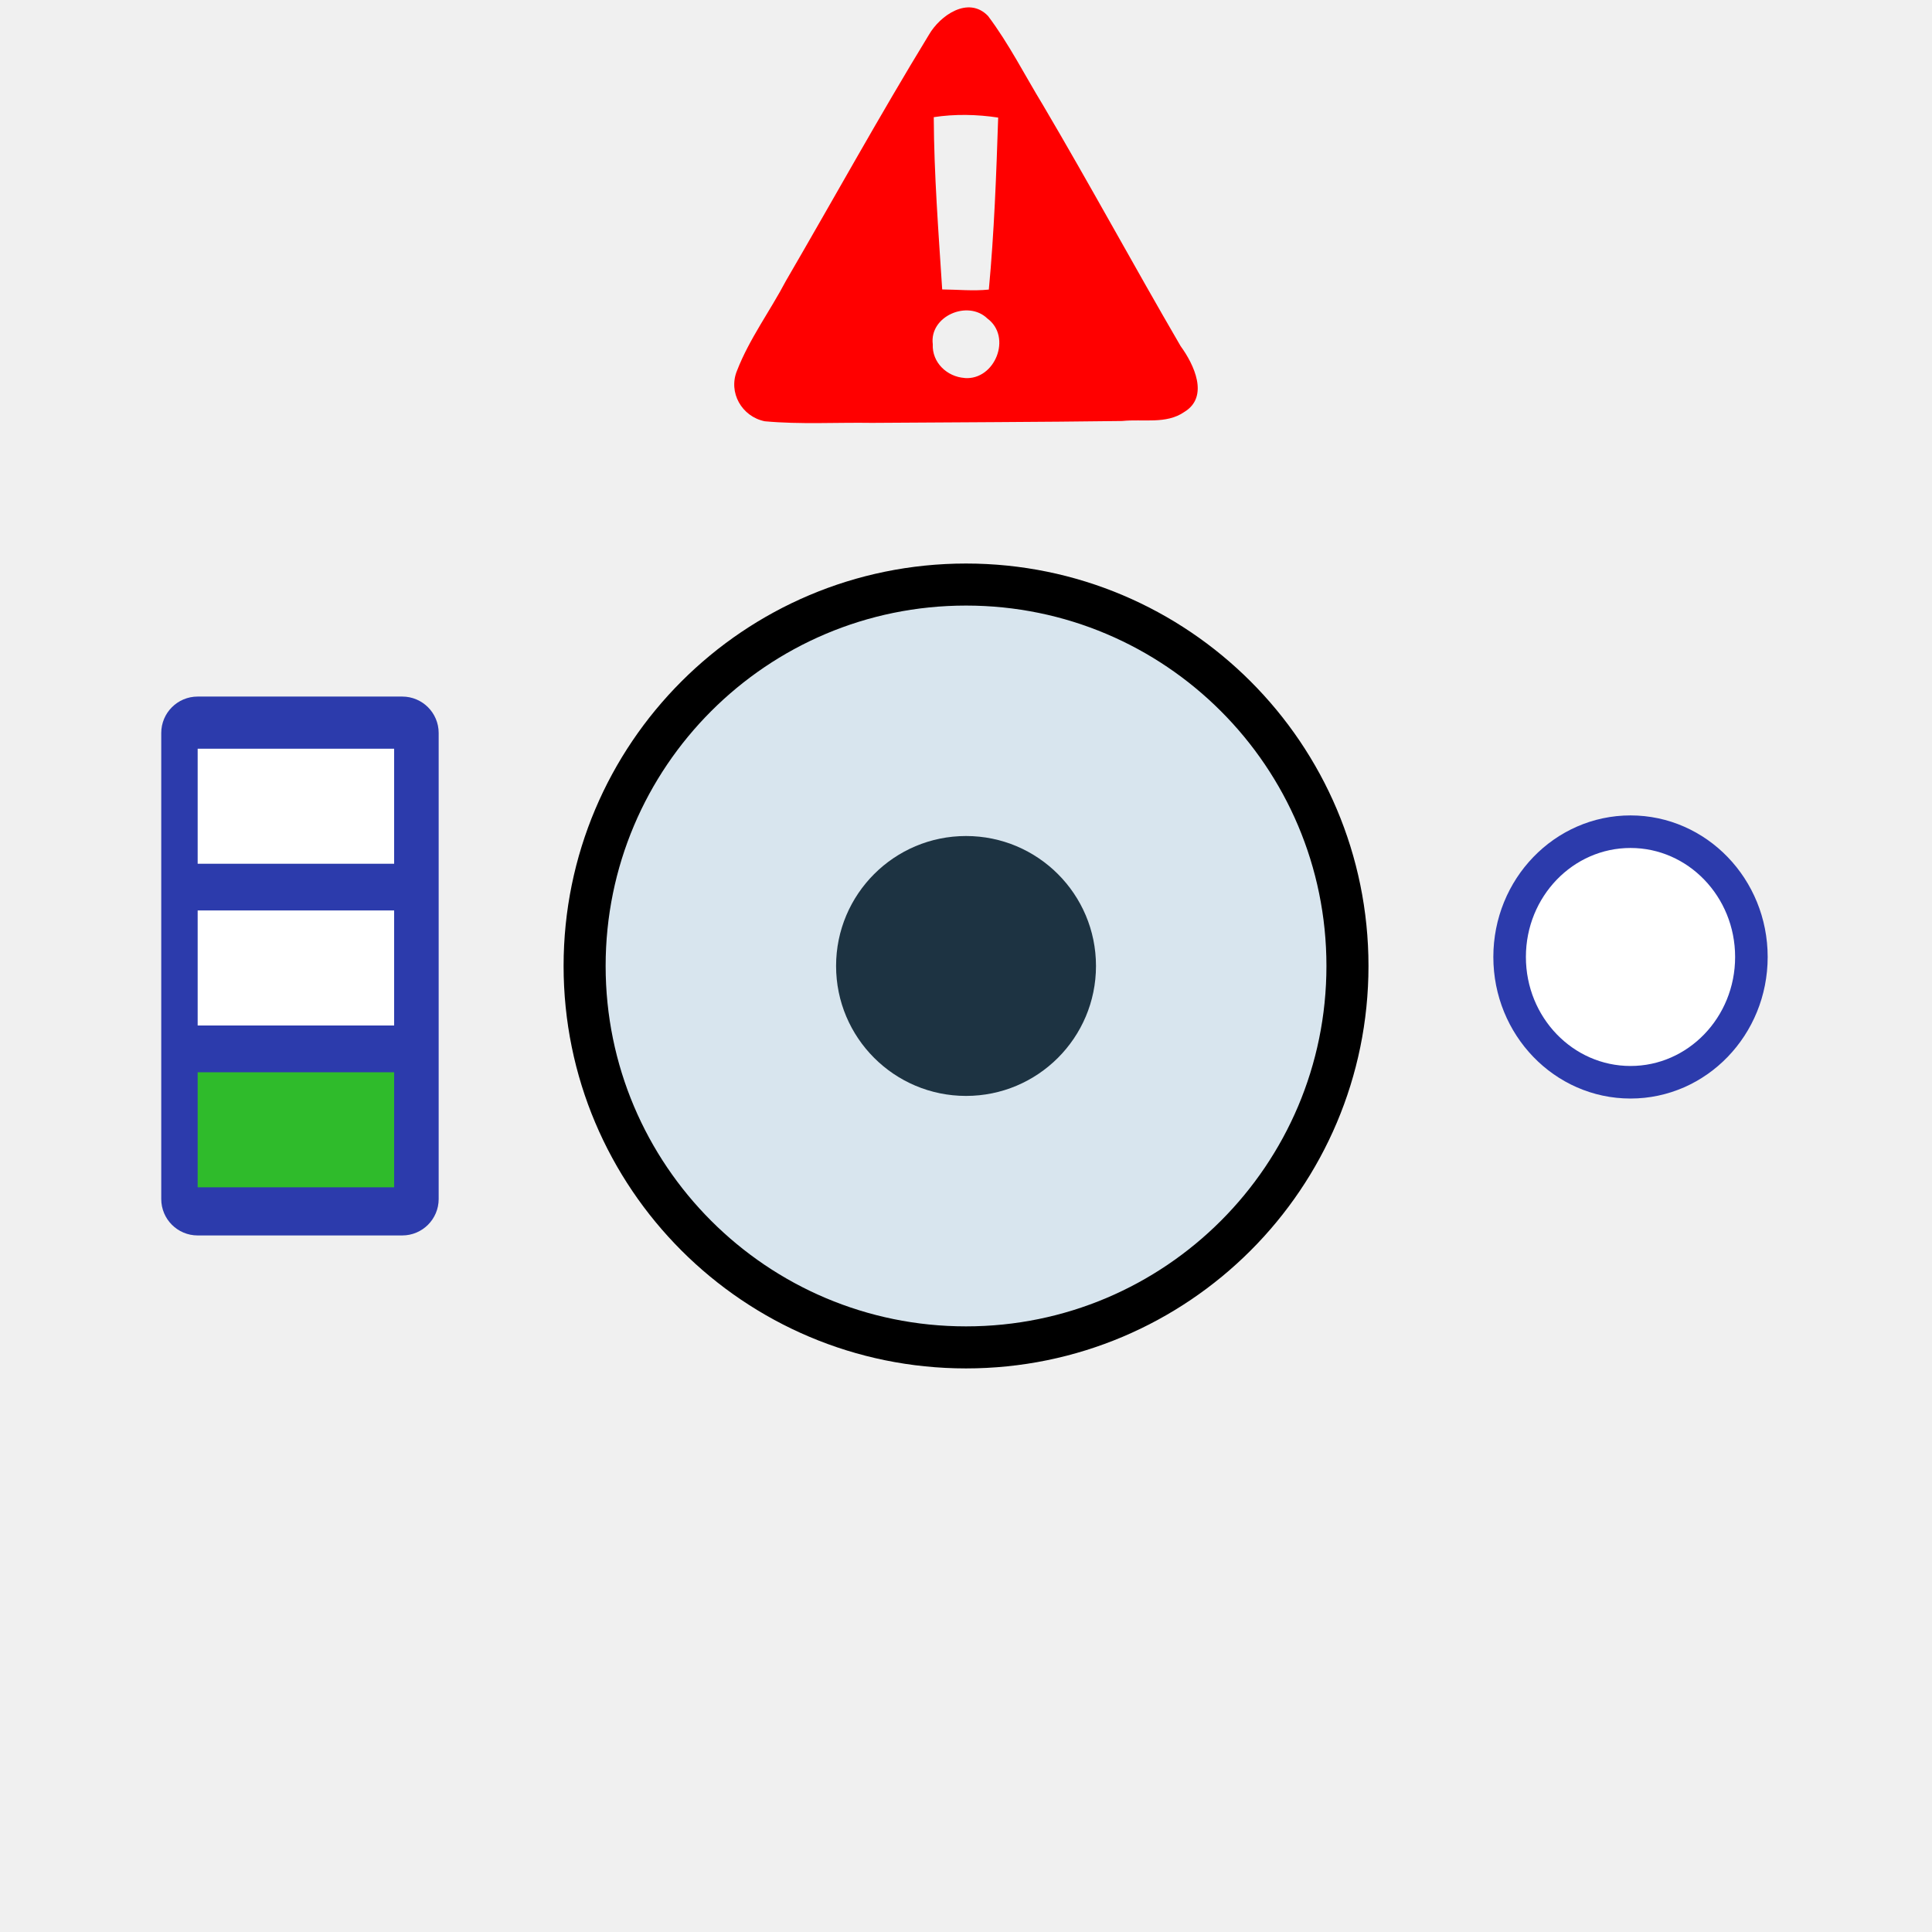
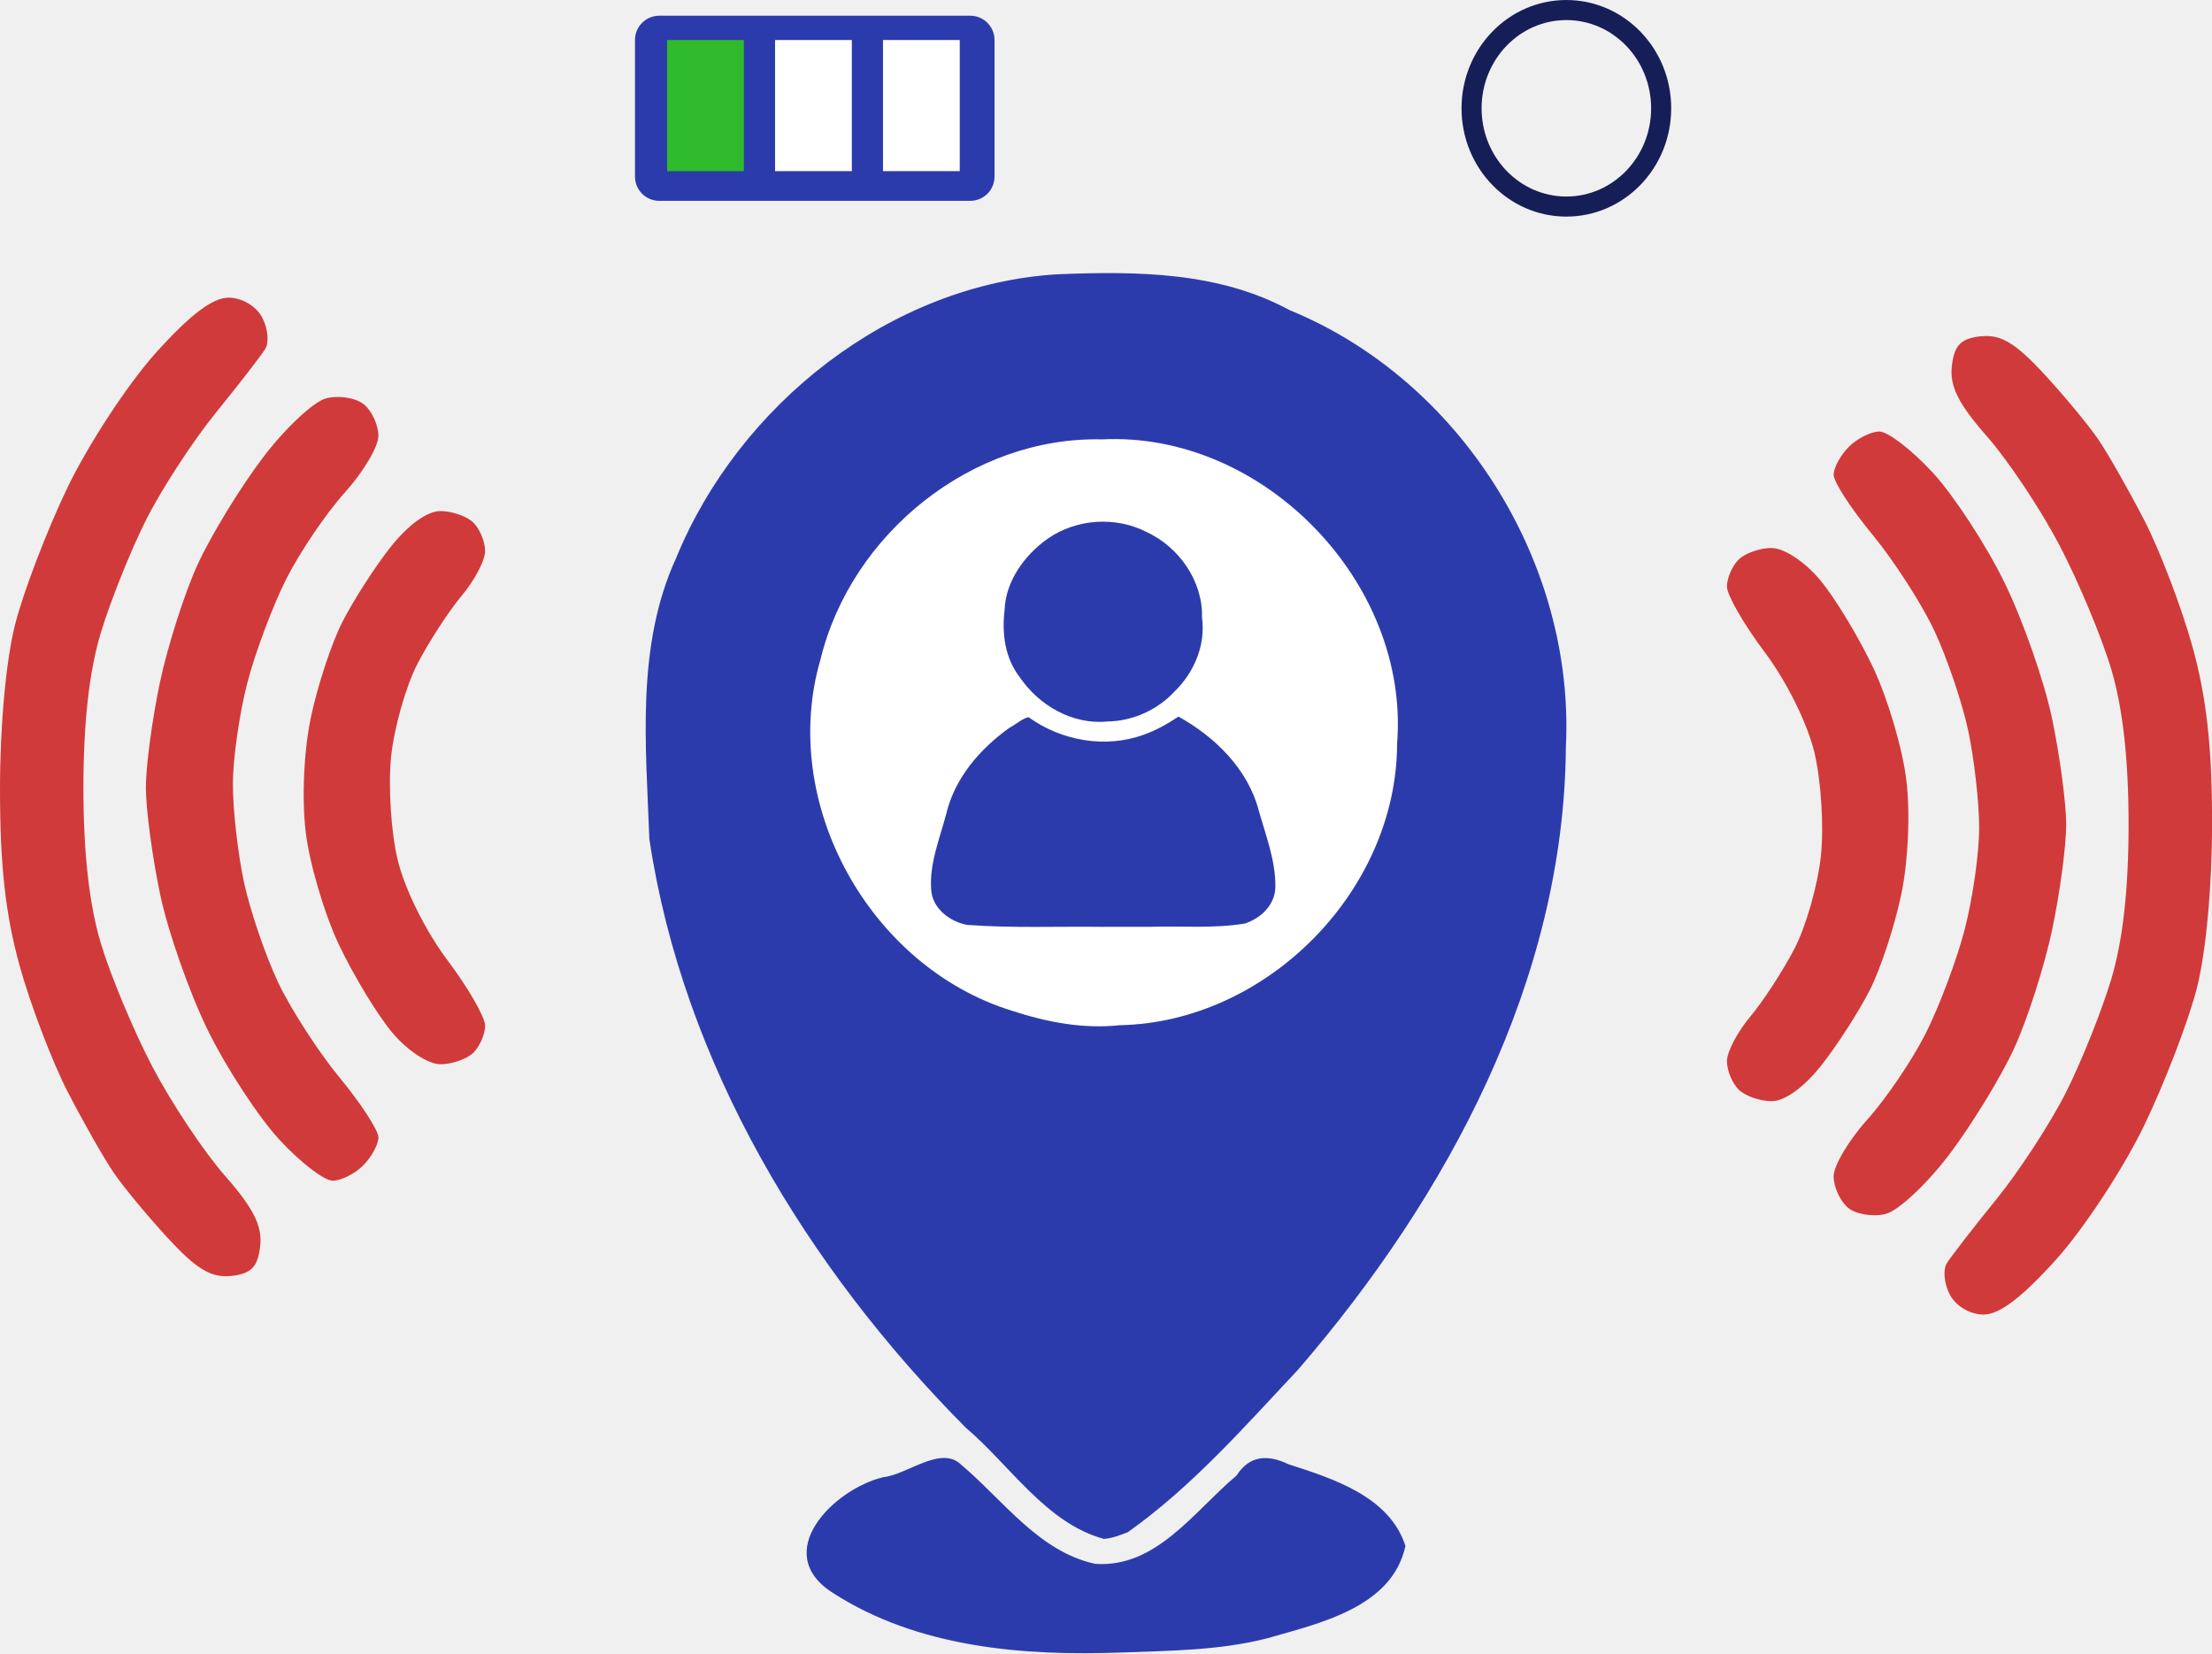
- <svg xmlns="http://www.w3.org/2000/svg" width="27.712mm" height="27.712mm" viewBox="0 0 27.712 27.712" version="1.1" id="svg1" xml:space="preserve">
+ <svg xmlns="http://www.w3.org/2000/svg" width="40.462mm" height="30.236mm" viewBox="0 0 40.462 30.236" version="1.1" id="svg1" xml:space="preserve">
  <defs id="defs1" />
-   <g id="layer1" transform="translate(-131.2715,60.71455)">
-     <circle style="fill:#d8e5ee;fill-opacity:1;stroke:#000000;stroke-width:0.603;stroke-linejoin:round;stroke-dasharray:none;stroke-opacity:1" id="path5" cx="145.128" cy="-46.859" r="5.471" />
-     <circle style="fill:#1d3342;fill-opacity:1;stroke:none;stroke-width:0.205;stroke-linejoin:round;stroke-dasharray:none;stroke-opacity:1" id="path5-6" cx="145.128" cy="-46.859" r="1.864" />
-     <g id="g10-0-6" transform="matrix(0,-1.175235,1.175235,0,35.43514,124.5848)">
-       <rect style="fill:#2c3bac;fill-opacity:1;stroke:#2c3bac;stroke-width:0.321;stroke-linecap:round;stroke-linejoin:round;stroke-dasharray:none;stroke-opacity:1" id="rect4-1-3-1-1-9-6-7-4-7-1" width="6.256" height="3.065" x="142.752" y="83.675" ry="0.284" />
-       <rect style="fill:#2fbb2b;fill-opacity:1;stroke:none;stroke-width:0.321;stroke-linecap:round;stroke-linejoin:round;stroke-dasharray:none;stroke-opacity:1" id="rect5-8-5-9-1-0-3-8-5-2-3" width="1.404" height="2.398" x="143.179" y="83.959" ry="0" />
-       <rect style="fill: rgb(255, 255, 255); fill-opacity: 1; stroke: none; stroke-width: 0.321; stroke-linecap: round; stroke-linejoin: round; stroke-dasharray: none; stroke-opacity: 1;" id="rect5-3-4-4-1-4-7-6-6-4-3-2" width="1.404" height="2.398" x="145.154" y="83.959" ry="0" />
-       <rect style="fill: rgb(255, 255, 255); fill-opacity: 1; stroke: none; stroke-width: 0.321; stroke-linecap: round; stroke-linejoin: round; stroke-dasharray: none; stroke-opacity: 1;" id="rect5-3-1-2-1-4-0-7-2-8-1-6-0" width="1.404" height="2.398" x="147.128" y="83.959" ry="0" />
+   <g id="layer1" transform="translate(15.875,175.6117)">
+     <ellipse style="fill: rgb(209, 58, 58); fill-opacity: 0; stroke: rgb(22, 30, 88); stroke-width: 0.367; stroke-linecap: round; stroke-linejoin: round; stroke-dasharray: none; stroke-opacity: 1;" id="path4-4-3-8-2-5" cx="12.777" cy="-173.631" rx="1.734" ry="1.797" />
+     <g id="g10-83-1" transform="translate(-146.8513,-258.8388)">
+       <rect style="fill:#2c3bac;fill-opacity:1;stroke:#2c3bac;stroke-width:0.321;stroke-linecap:round;stroke-linejoin:round;stroke-dasharray:none;stroke-opacity:1" id="rect4-1-3-1-1-9-6-7-4-5-2" width="6.256" height="3.065" x="142.752" y="83.675" ry="0.284" />
+       <rect style="fill:#2fbb2b;fill-opacity:1;stroke:none;stroke-width:0.321;stroke-linecap:round;stroke-linejoin:round;stroke-dasharray:none;stroke-opacity:1" id="rect5-8-5-9-1-0-3-8-5-3-3" width="1.404" height="2.398" x="143.179" y="83.959" ry="0" />
+       <rect style="fill: rgb(255, 255, 255); fill-opacity: 1; stroke: none; stroke-width: 0.321; stroke-linecap: round; stroke-linejoin: round; stroke-dasharray: none; stroke-opacity: 1;" id="rect5-3-4-4-1-4-7-6-6-4-4-7" width="1.404" height="2.398" x="145.154" y="83.959" ry="0" />
+       <rect style="fill: rgb(255, 255, 255); fill-opacity: 1; stroke: none; stroke-width: 0.321; stroke-linecap: round; stroke-linejoin: round; stroke-dasharray: none; stroke-opacity: 1;" id="rect5-3-1-2-1-4-0-7-2-8-1-5-1" width="1.404" height="2.398" x="147.128" y="83.959" ry="0" />
    </g>
-     <ellipse style="fill: rgb(255, 255, 255); fill-opacity: 1; stroke: rgb(44, 59, 172); stroke-width: 0.467; stroke-linecap: round; stroke-linejoin: round; stroke-dasharray: none; stroke-opacity: 1;" id="path4-4-3-8-1-3-7-0-7-2-5-8" cx="154.659" cy="-46.988" rx="1.734" ry="1.797" />
-     <path style="fill: rgb(255, 0, 0); fill-opacity: 0; stroke-width: 0.139;" d="m 145.109,-35.997 c -4.635,-0.002 -5.43,-0.01 -5.555,-0.056 -0.08,-0.029 -0.194,-0.099 -0.253,-0.154 -0.059,-0.055 -0.138,-0.167 -0.175,-0.248 -0.063,-0.137 -0.068,-0.273 -0.069,-1.924 -9.5e-4,-1.524 0.007,-1.796 0.056,-1.913 0.031,-0.075 0.102,-0.184 0.156,-0.241 0.055,-0.058 0.149,-0.132 0.21,-0.166 0.101,-0.056 0.562,-0.062 5.573,-0.071 4.835,-0.009 5.482,-0.003 5.633,0.047 0.094,0.031 0.222,0.11 0.285,0.175 0.063,0.065 0.141,0.18 0.172,0.256 0.049,0.117 0.057,0.39 0.056,1.913 -9.5e-4,1.639 -0.006,1.788 -0.068,1.924 -0.037,0.081 -0.127,0.2 -0.201,0.265 -0.073,0.065 -0.196,0.135 -0.273,0.156 -0.094,0.026 -1.879,0.038 -5.548,0.036 z m -1.509,-1.175 h 0.791 v -0.166 -0.166 h -0.626 -0.626 v -1.104 -1.104 h -0.166 -0.166 v 1.269 1.269 z m 1.398,0 h 0.166 v -1.269 -1.269 h -0.166 -0.166 v 1.269 1.269 z m 1.661,-0.007 0.171,-0.011 0.491,-1.251 c 0.27,-0.688 0.491,-1.256 0.492,-1.262 2.5e-4,-0.006 -0.078,-0.006 -0.174,0 l -0.174,0.011 -0.212,0.57 c -0.117,0.314 -0.298,0.806 -0.403,1.095 l -0.191,0.525 -0.391,-1.095 -0.391,-1.095 -0.195,-0.011 c -0.107,-0.006 -0.187,0.002 -0.176,0.019 0.01,0.017 0.225,0.56 0.476,1.207 0.251,0.647 0.468,1.206 0.481,1.243 0.019,0.053 0.057,0.064 0.195,0.055 z m 2.421,-0.001 0.922,-0.01 v -0.147 -0.147 l -0.773,-0.01 -0.773,-0.01 0.007,-0.413 0.007,-0.413 0.693,-0.018 0.693,-0.018 v -0.138 -0.138 l -0.688,3e-5 -0.687,2e-5 -0.012,-0.371 c -0.006,-0.204 -0.005,-0.378 0.004,-0.386 0.008,-0.008 0.344,-0.015 0.745,-0.015 h 0.73 v -0.147 -0.147 h -0.92 -0.92 v 1.245 c 0,0.685 0.011,1.256 0.025,1.27 0.014,0.014 0.44,0.021 0.948,0.015 z m -8.019,-0.325 c 0.137,4.8e-4 0.277,-0.025 0.369,-0.067 0.081,-0.037 0.199,-0.118 0.261,-0.181 0.062,-0.062 0.145,-0.177 0.183,-0.254 0.047,-0.095 0.07,-0.219 0.07,-0.38 0,-0.161 -0.023,-0.285 -0.07,-0.38 -0.038,-0.077 -0.121,-0.192 -0.183,-0.254 -0.062,-0.062 -0.18,-0.144 -0.261,-0.181 -0.086,-0.039 -0.235,-0.068 -0.355,-0.068 -0.114,-4.8e-4 -0.266,0.024 -0.339,0.054 -0.072,0.03 -0.191,0.107 -0.264,0.171 -0.073,0.064 -0.167,0.184 -0.21,0.267 -0.056,0.108 -0.078,0.218 -0.078,0.39 0,0.172 0.022,0.282 0.078,0.39 0.043,0.083 0.14,0.205 0.215,0.271 0.075,0.066 0.188,0.143 0.251,0.17 0.062,0.027 0.213,0.05 0.334,0.05 z" id="path9-1" />
-     <path style="fill:#ff0000;fill-opacity:1;stroke-width:0.126" d="m 143.78,-54.649 c -0.512,-0.008 -1.029,0.024 -1.539,-0.023 -0.33,-0.067 -0.527,-0.414 -0.398,-0.726 0.177,-0.456 0.474,-0.855 0.701,-1.287 0.684,-1.175 1.341,-2.367 2.05,-3.528 0.16,-0.28 0.567,-0.565 0.849,-0.273 0.3,0.398 0.527,0.85 0.787,1.276 0.675,1.144 1.308,2.313 1.976,3.46 0.19,0.26 0.415,0.726 0.052,0.945 -0.258,0.179 -0.595,0.098 -0.889,0.129 -1.196,0.016 -2.393,0.018 -3.59,0.027 z m 1.327,-0.643 c 0.437,0.034 0.685,-0.59 0.327,-0.854 -0.281,-0.272 -0.834,-0.033 -0.783,0.369 -0.013,0.261 0.204,0.467 0.457,0.484 z m 0.348,-1.269 c 0.077,-0.82 0.107,-1.644 0.134,-2.467 -0.302,-0.046 -0.621,-0.053 -0.924,-0.006 0.004,0.824 0.068,1.648 0.121,2.471 0.223,0.002 0.447,0.025 0.669,0.002 z" id="path10-4-1-3" />
-     <circle style="fill:none;fill-opacity:1;stroke:#505050;stroke-width:0.215;stroke-linejoin:round;stroke-dasharray:none;stroke-opacity:0" id="path5-60" cx="145.128" cy="-46.859" r="13.749" />
+     <path style="fill:#d13a3a;fill-opacity:1;stroke-width:0.671" d="m -11.643,-152.278 c -0.362,0.042 -0.629,-0.115 -1.15,-0.678 -0.373,-0.403 -0.824,-0.947 -1.002,-1.208 -0.178,-0.261 -0.557,-0.928 -0.843,-1.482 -0.285,-0.554 -0.68,-1.59 -0.878,-2.304 -0.259,-0.936 -0.359,-1.834 -0.359,-3.227 0,-1.169 0.11,-2.36 0.278,-3.021 0.153,-0.6 0.586,-1.729 0.963,-2.51 0.377,-0.781 1.097,-1.879 1.6,-2.44 0.629,-0.701 1.047,-1.02 1.338,-1.02 0.243,0 0.505,0.153 0.615,0.359 0.106,0.197 0.132,0.457 0.059,0.577 -0.073,0.12 -0.477,0.642 -0.898,1.16 -0.421,0.518 -0.997,1.401 -1.28,1.962 -0.283,0.561 -0.657,1.495 -0.832,2.075 -0.212,0.708 -0.317,1.64 -0.317,2.83 0,1.19 0.105,2.126 0.317,2.84 0.175,0.586 0.6,1.604 0.945,2.263 0.345,0.659 0.942,1.556 1.327,1.993 0.522,0.593 0.686,0.92 0.644,1.287 -0.044,0.382 -0.161,0.504 -0.528,0.546 z m 1.851,-1.741 c -0.154,0 -0.593,-0.338 -0.974,-0.751 -0.381,-0.413 -0.969,-1.311 -1.306,-1.997 -0.337,-0.685 -0.73,-1.805 -0.874,-2.488 -0.143,-0.683 -0.261,-1.562 -0.261,-1.952 0,-0.39 0.116,-1.256 0.257,-1.923 0.141,-0.667 0.452,-1.639 0.691,-2.16 0.239,-0.521 0.771,-1.394 1.183,-1.94 0.412,-0.546 0.939,-1.04 1.172,-1.098 0.233,-0.058 0.542,-0.007 0.687,0.113 0.145,0.12 0.264,0.379 0.264,0.575 0,0.196 -0.277,0.662 -0.615,1.037 -0.338,0.374 -0.818,1.082 -1.066,1.571 -0.248,0.49 -0.571,1.348 -0.716,1.907 -0.146,0.559 -0.265,1.395 -0.265,1.858 0,0.463 0.091,1.265 0.201,1.782 0.111,0.517 0.392,1.343 0.624,1.835 0.233,0.492 0.741,1.279 1.13,1.75 0.389,0.47 0.707,0.961 0.707,1.09 0,0.129 -0.126,0.36 -0.279,0.513 -0.153,0.153 -0.405,0.279 -0.56,0.279 z m 1.972,-2.13 c -0.225,0 -0.601,-0.247 -0.879,-0.577 -0.268,-0.317 -0.707,-1.041 -0.976,-1.608 -0.269,-0.567 -0.543,-1.499 -0.609,-2.07 -0.072,-0.617 -0.034,-1.459 0.093,-2.075 0.118,-0.57 0.375,-1.355 0.572,-1.745 0.197,-0.39 0.594,-1.009 0.882,-1.375 0.324,-0.411 0.674,-0.666 0.917,-0.666 0.216,0 0.489,0.096 0.606,0.213 0.117,0.117 0.213,0.351 0.213,0.519 0,0.168 -0.191,0.533 -0.425,0.812 -0.234,0.278 -0.599,0.838 -0.81,1.244 -0.212,0.406 -0.43,1.173 -0.485,1.706 -0.055,0.536 -0.002,1.376 0.12,1.884 0.127,0.531 0.51,1.303 0.91,1.835 0.38,0.505 0.69,1.044 0.69,1.198 0,0.154 -0.096,0.376 -0.213,0.493 -0.117,0.117 -0.39,0.213 -0.605,0.213 z" id="path6-5-7-3" />
+     <path style="fill:#d13a3a;fill-opacity:1;stroke-width:0.671" d="m 20.356,-169.46 c 0.362,-0.042 0.629,0.116 1.15,0.678 0.373,0.403 0.824,0.947 1.002,1.208 0.178,0.261 0.557,0.928 0.843,1.482 0.285,0.554 0.68,1.59 0.878,2.304 0.259,0.936 0.359,1.834 0.359,3.227 0,1.169 -0.11,2.36 -0.278,3.021 -0.153,0.6 -0.586,1.729 -0.963,2.51 -0.377,0.781 -1.097,1.879 -1.6,2.44 -0.629,0.701 -1.047,1.02 -1.338,1.02 -0.243,0 -0.505,-0.153 -0.615,-0.359 -0.106,-0.197 -0.132,-0.457 -0.059,-0.577 0.073,-0.12 0.477,-0.642 0.898,-1.16 0.421,-0.518 0.997,-1.401 1.28,-1.962 0.283,-0.561 0.657,-1.495 0.831,-2.075 0.212,-0.708 0.317,-1.64 0.317,-2.83 0,-1.19 -0.105,-2.126 -0.317,-2.84 -0.175,-0.586 -0.6,-1.604 -0.945,-2.263 -0.345,-0.659 -0.942,-1.556 -1.327,-1.993 -0.522,-0.593 -0.686,-0.92 -0.644,-1.287 0.044,-0.382 0.161,-0.504 0.528,-0.546 z m -1.851,1.741 c 0.154,0 0.593,0.338 0.974,0.751 0.381,0.413 0.969,1.311 1.306,1.997 0.337,0.685 0.73,1.805 0.874,2.488 0.143,0.683 0.261,1.562 0.261,1.952 0,0.39 -0.116,1.256 -0.257,1.923 -0.141,0.667 -0.452,1.639 -0.691,2.16 -0.239,0.521 -0.771,1.394 -1.183,1.94 -0.412,0.546 -0.939,1.04 -1.172,1.098 -0.233,0.058 -0.542,0.007 -0.687,-0.113 -0.145,-0.12 -0.264,-0.379 -0.264,-0.575 0,-0.196 0.277,-0.662 0.615,-1.037 0.338,-0.374 0.818,-1.082 1.066,-1.571 0.248,-0.49 0.571,-1.348 0.716,-1.907 0.146,-0.559 0.265,-1.395 0.265,-1.858 0,-0.463 -0.091,-1.265 -0.201,-1.782 -0.111,-0.517 -0.392,-1.343 -0.624,-1.835 -0.233,-0.492 -0.741,-1.279 -1.13,-1.75 -0.389,-0.47 -0.707,-0.961 -0.707,-1.09 0,-0.129 0.126,-0.36 0.279,-0.513 0.153,-0.153 0.405,-0.279 0.56,-0.279 z m -1.972,2.13 c 0.225,0 0.601,0.247 0.879,0.577 0.268,0.317 0.707,1.041 0.976,1.608 0.269,0.567 0.543,1.499 0.609,2.07 0.072,0.617 0.034,1.459 -0.093,2.075 -0.118,0.57 -0.375,1.355 -0.572,1.745 -0.197,0.39 -0.594,1.009 -0.882,1.375 -0.324,0.411 -0.674,0.666 -0.917,0.666 -0.216,0 -0.489,-0.096 -0.606,-0.213 -0.117,-0.117 -0.213,-0.351 -0.213,-0.519 0,-0.168 0.191,-0.533 0.425,-0.812 0.234,-0.278 0.599,-0.838 0.81,-1.244 0.212,-0.406 0.43,-1.173 0.485,-1.706 0.055,-0.536 0.002,-1.376 -0.12,-1.884 -0.127,-0.531 -0.51,-1.303 -0.91,-1.835 -0.38,-0.505 -0.69,-1.044 -0.69,-1.198 0,-0.154 0.096,-0.376 0.213,-0.493 0.117,-0.117 0.39,-0.213 0.605,-0.213 z" id="path6-5-7-4-7" />
+     <circle style="fill:#ffffff;fill-opacity:1;stroke:none;stroke-width:0.367;stroke-linecap:round;stroke-linejoin:bevel;stroke-dasharray:none;stroke-opacity:1" id="path1" cx="4.356" cy="-162.365" r="5.802" />
+     <g id="g1" style="fill: rgb(0, 0, 255); fill-opacity: 1;">
+       <path style="fill:#2c3bac;fill-opacity:1;stroke:none;stroke-width:0.367;stroke-dasharray:none;stroke-opacity:1" d="m 4.303,-158.661 c -0.83,-0.011 -1.662,0.026 -2.49,-0.036 -0.317,-0.061 -0.633,-0.3 -0.655,-0.644 -0.035,-0.476 0.157,-0.934 0.276,-1.387 0.155,-0.655 0.617,-1.188 1.154,-1.572 0.115,-0.059 0.236,-0.173 0.352,-0.195 0.6,0.432 1.406,0.576 2.106,0.32 0.227,-0.079 0.436,-0.199 0.636,-0.331 0.671,0.372 1.27,0.96 1.469,1.72 0.128,0.455 0.309,0.914 0.303,1.393 -0.003,0.328 -0.261,0.572 -0.555,0.671 -0.57,0.095 -1.154,0.043 -1.73,0.06 -0.289,3.5e-4 -0.578,1.9e-4 -0.867,1.9e-4 z m 0.075,-3.755 c -0.636,0.06 -1.248,-0.293 -1.599,-0.81 -0.271,-0.347 -0.33,-0.8 -0.278,-1.227 0.018,-0.531 0.367,-1.009 0.789,-1.307 0.524,-0.365 1.239,-0.413 1.808,-0.122 0.593,0.273 1.033,0.9 1.014,1.563 0.07,0.503 -0.143,1.003 -0.5,1.352 -0.315,0.34 -0.769,0.545 -1.233,0.55 z" id="path2-0-9-9" />
+       <path d="m 4.653,-145.39 c -1.805,0.068 -3.738,-0.087 -5.292,-1.089 -1.151,-0.73 0.007,-1.898 0.92,-2.117 0.442,-0.045 1.058,-0.593 1.43,-0.225 0.772,0.653 1.419,1.588 2.448,1.81 1.118,0.078 1.808,-0.964 2.584,-1.614 0.24,-0.374 0.57,-0.388 0.948,-0.209 0.818,0.265 1.851,0.589 2.142,1.495 -0.242,1.129 -1.582,1.417 -2.537,1.692 -0.861,0.219 -1.76,0.224 -2.643,0.257 z m -0.341,-2.079 c -1.052,-0.287 -1.71,-1.345 -2.521,-2.032 -2.9,-2.921 -5.171,-6.651 -5.788,-10.767 -0.062,-1.718 -0.248,-3.527 0.49,-5.139 1.151,-2.805 3.921,-5.008 6.985,-5.189 1.439,-0.057 2.939,-0.048 4.24,0.658 3.125,1.28 5.219,4.621 5.05,7.989 -0.032,4.266 -2.164,8.214 -4.891,11.378 -0.983,1.047 -1.945,2.147 -3.122,2.981 -0.142,0.056 -0.287,0.112 -0.442,0.123 z m 0.295,-9.393 c 2.691,-0.053 5.069,-2.457 5.074,-5.151 0.234,-2.941 -2.448,-5.71 -5.395,-5.563 -2.381,-0.058 -4.591,1.724 -5.152,4.022 -0.769,2.627 0.9,5.631 3.51,6.43 0.632,0.207 1.297,0.334 1.963,0.262 z" style="fill:#2c3bac;fill-opacity:1;stroke:none;stroke-width:0.367;stroke-dasharray:none;stroke-opacity:1" id="path1-5-6-1-3-5-7-8-4-3" />
+     </g>
  </g>
</svg>
